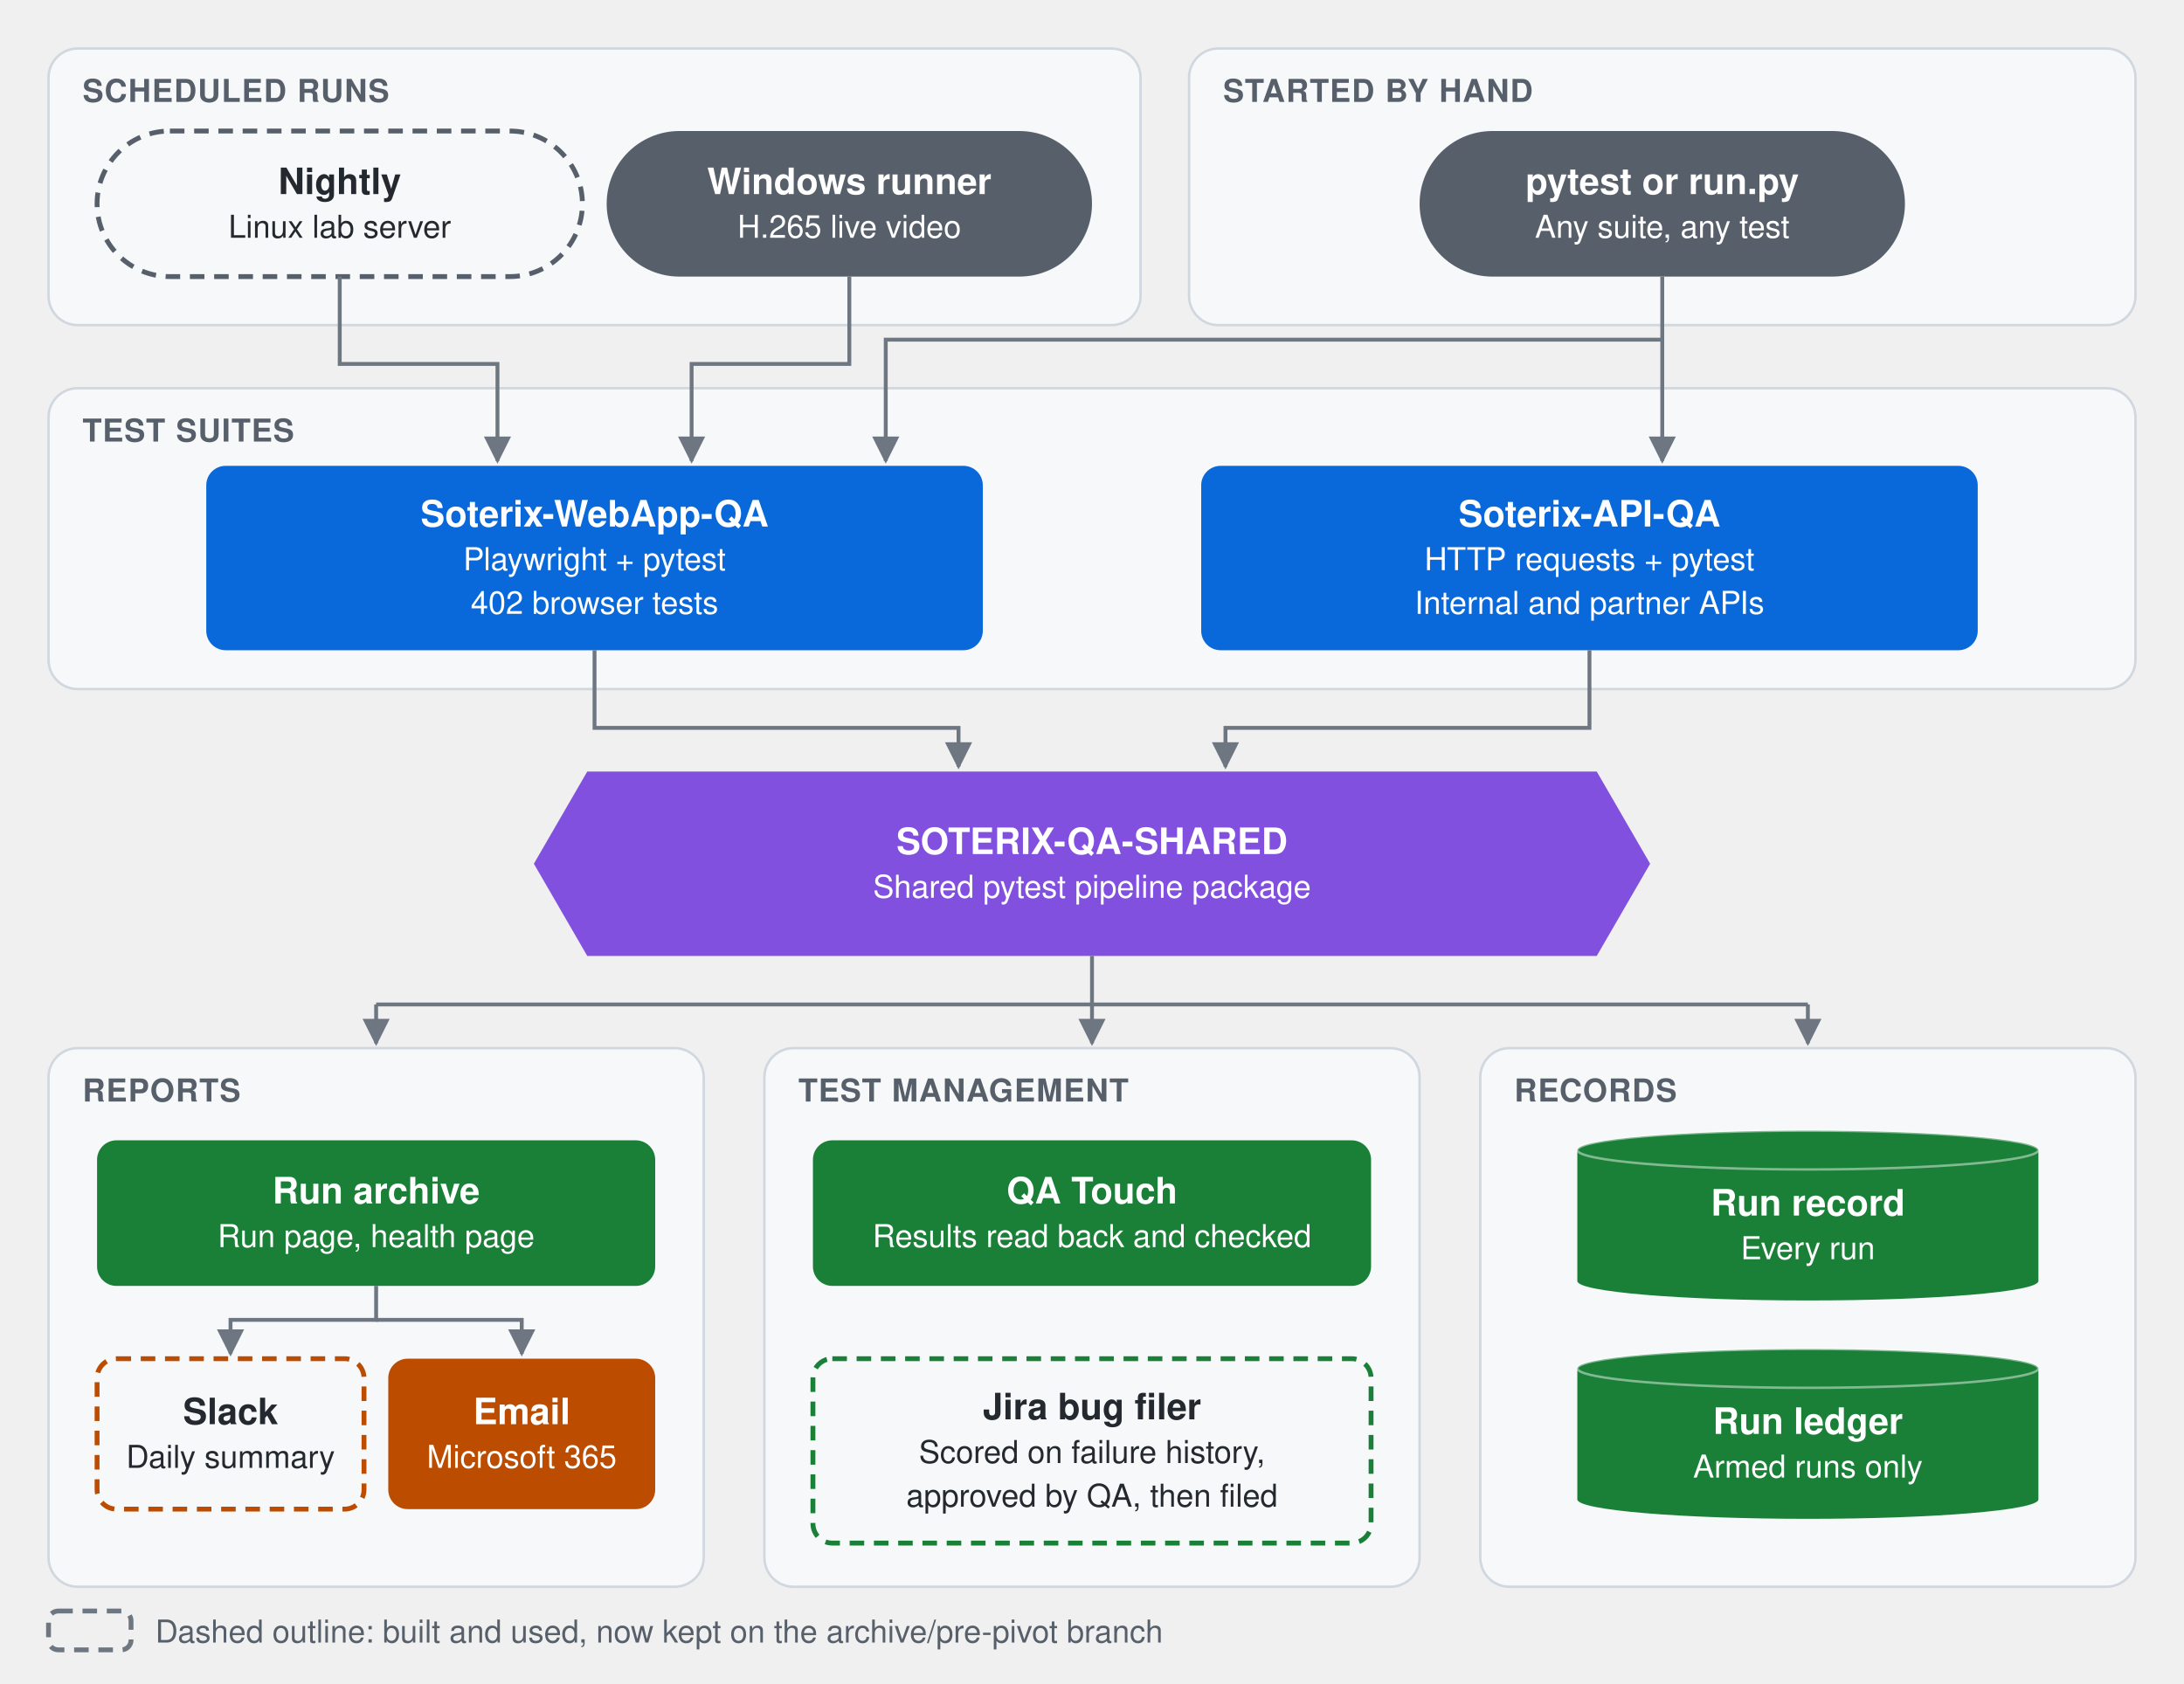
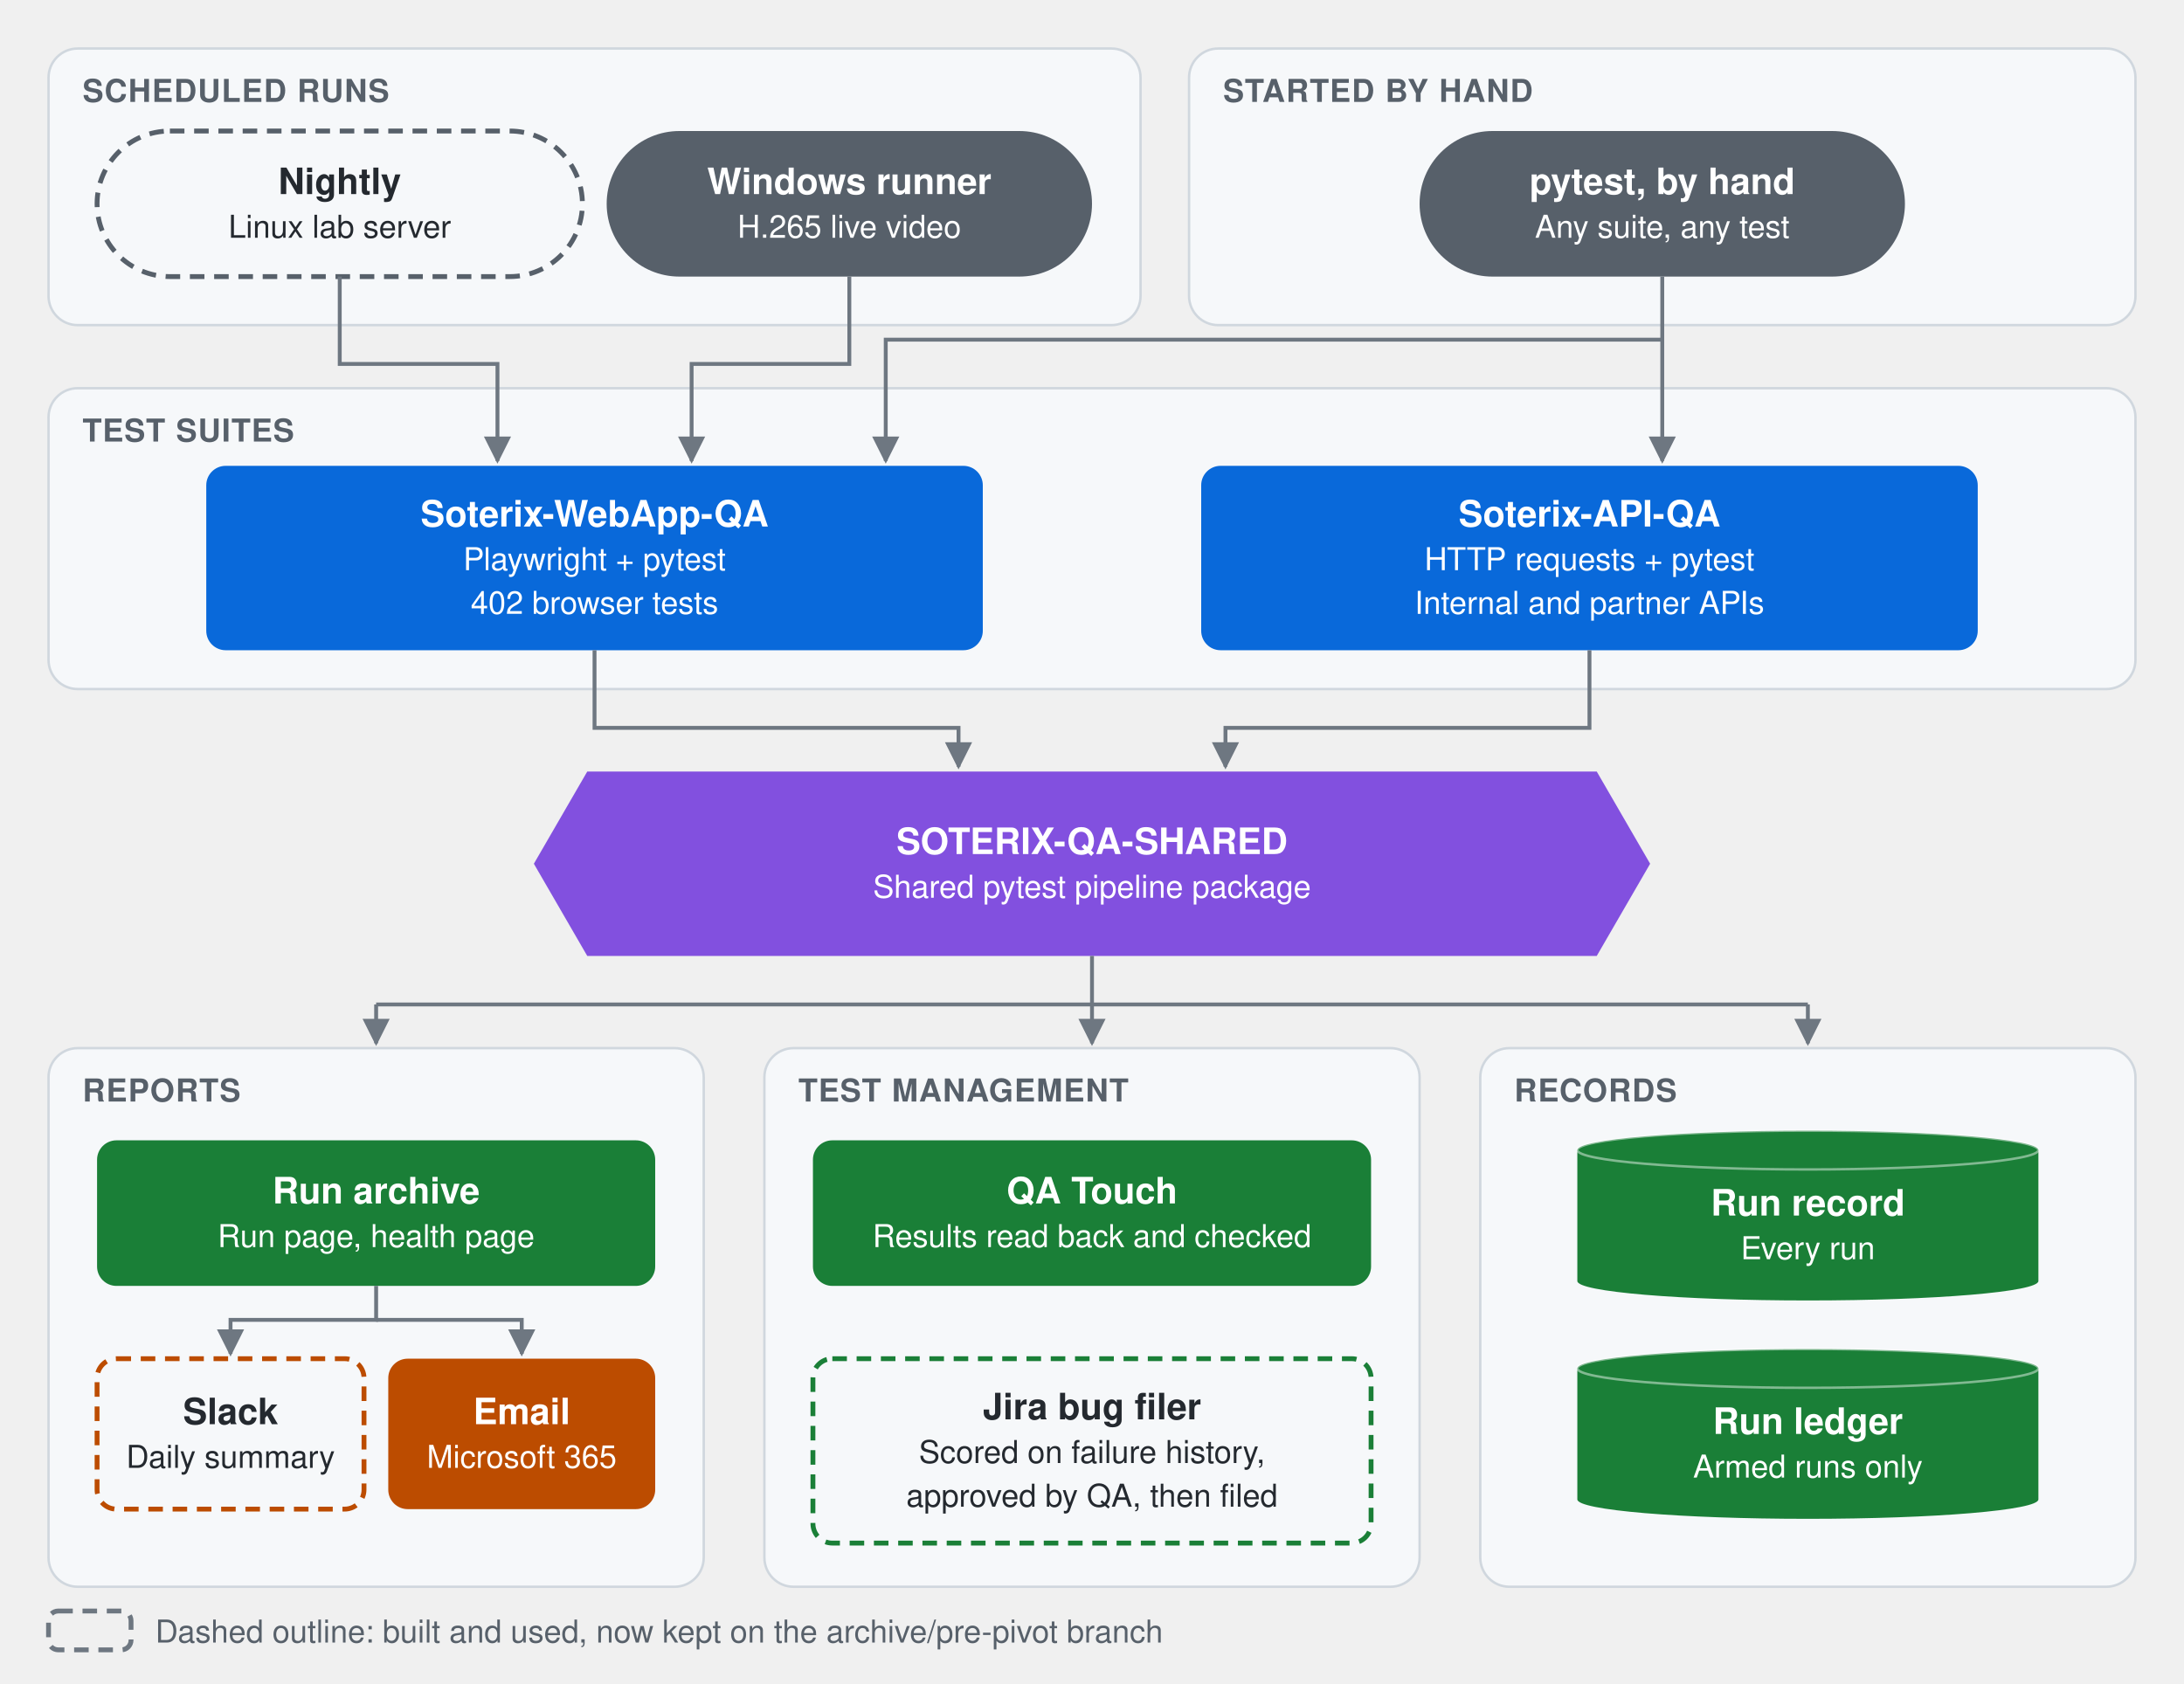
<svg xmlns="http://www.w3.org/2000/svg" width="900" height="694" viewBox="0 0 900 694" font-family="-apple-system, 'Segoe UI', Helvetica, Arial, sans-serif" role="img" aria-label="A Windows runner and, earlier, a Linux nightly ran the browser suite; a person can start either suite. Both run through the shared pytest pipeline, which produces the run archive, email reports, the QA Touch upload and run records. The nightly, the Slack post and the Jira bug filer are kept on the archive branch.">
  <defs>
    <marker id="arrow" viewBox="0 0 10 10" refX="9" refY="5" markerWidth="7" markerHeight="7" orient="auto-start-reverse">
      <path d="M0,0 L10,5 L0,10 z" fill="#6e7781" />
    </marker>
  </defs>
  <rect x="20" y="20" width="450" height="114" rx="12" fill="#f6f8fa" stroke="#d0d7de" />
  <text x="34" y="42" font-size="13" font-weight="600" fill="#57606a" letter-spacing="0.4">SCHEDULED RUNS</text>
  <rect x="40" y="54" width="200" height="60" rx="30.0" fill="none" stroke="#57606a" stroke-width="2" stroke-dasharray="6 4" />
  <text x="140.0" y="80.0" text-anchor="middle" font-size="15" font-weight="600" fill="#24292f">Nightly</text>
  <text x="140.0" y="98.0" text-anchor="middle" font-size="13" font-weight="400" fill="#24292f">Linux lab server</text>
  <rect x="250" y="54" width="200" height="60" rx="30.0" fill="#57606a" />
  <text x="350.0" y="80.0" text-anchor="middle" font-size="15" font-weight="600" fill="#ffffff">Windows runner</text>
  <text x="350.0" y="98.0" text-anchor="middle" font-size="13" font-weight="400" fill="#ffffff">H.265 live video</text>
  <rect x="490" y="20" width="390" height="114" rx="12" fill="#f6f8fa" stroke="#d0d7de" />
  <text x="504" y="42" font-size="13" font-weight="600" fill="#57606a" letter-spacing="0.4">STARTED BY HAND</text>
  <rect x="585" y="54" width="200" height="60" rx="30.0" fill="#57606a" />
-   <text x="685.0" y="80.0" text-anchor="middle" font-size="15" font-weight="600" fill="#ffffff">pytest or run.py</text>
+   <text x="685.0" y="80.0" text-anchor="middle" font-size="15" font-weight="600" fill="#ffffff">pytest, by hand</text>
  <text x="685.0" y="98.0" text-anchor="middle" font-size="13" font-weight="400" fill="#ffffff">Any suite, any test</text>
  <rect x="20" y="160" width="860" height="124" rx="12" fill="#f6f8fa" stroke="#d0d7de" />
  <text x="34" y="182" font-size="13" font-weight="600" fill="#57606a" letter-spacing="0.4">TEST SUITES</text>
  <rect x="85" y="192" width="320" height="76" rx="8" fill="#0969da" />
  <text x="245.0" y="217.0" text-anchor="middle" font-size="15" font-weight="600" fill="#ffffff">Soterix-WebApp-QA</text>
  <text x="245.0" y="235.0" text-anchor="middle" font-size="13" font-weight="400" fill="#ffffff">Playwright + pytest</text>
  <text x="245.0" y="253.0" text-anchor="middle" font-size="13" font-weight="400" fill="#ffffff">402 browser tests</text>
  <rect x="495" y="192" width="320" height="76" rx="8" fill="#0969da" />
  <text x="655.0" y="217.0" text-anchor="middle" font-size="15" font-weight="600" fill="#ffffff">Soterix-API-QA</text>
  <text x="655.0" y="235.0" text-anchor="middle" font-size="13" font-weight="400" fill="#ffffff">HTTP requests + pytest</text>
  <text x="655.0" y="253.0" text-anchor="middle" font-size="13" font-weight="400" fill="#ffffff">Internal and partner APIs</text>
  <polygon points="242.0,318 658.0,318 680.0,356.0 658.0,394 242.0,394 220.0,356.0" fill="#8250df" />
  <text x="450" y="352.0" text-anchor="middle" font-size="15" font-weight="600" fill="#ffffff">SOTERIX-QA-SHARED</text>
  <text x="450" y="370.0" text-anchor="middle" font-size="13" font-weight="400" fill="#ffffff">Shared pytest pipeline package</text>
  <rect x="20" y="432" width="270" height="222" rx="12" fill="#f6f8fa" stroke="#d0d7de" />
  <text x="34" y="454" font-size="13" font-weight="600" fill="#57606a" letter-spacing="0.4">REPORTS</text>
  <rect x="315" y="432" width="270" height="222" rx="12" fill="#f6f8fa" stroke="#d0d7de" />
  <text x="329" y="454" font-size="13" font-weight="600" fill="#57606a" letter-spacing="0.4">TEST MANAGEMENT</text>
  <rect x="610" y="432" width="270" height="222" rx="12" fill="#f6f8fa" stroke="#d0d7de" />
  <text x="624" y="454" font-size="13" font-weight="600" fill="#57606a" letter-spacing="0.4">RECORDS</text>
  <rect x="40" y="470" width="230" height="60" rx="8" fill="#1a7f37" />
  <text x="155.0" y="496.0" text-anchor="middle" font-size="15" font-weight="600" fill="#ffffff">Run archive</text>
  <text x="155.0" y="514.0" text-anchor="middle" font-size="13" font-weight="400" fill="#ffffff">Run page, health page</text>
  <rect x="40" y="560" width="110" height="62" rx="8" fill="none" stroke="#bc4c00" stroke-width="2" stroke-dasharray="6 4" />
  <text x="95.0" y="587.0" text-anchor="middle" font-size="15" font-weight="600" fill="#24292f">Slack</text>
  <text x="95.0" y="605.0" text-anchor="middle" font-size="13" font-weight="400" fill="#24292f">Daily summary</text>
  <rect x="160" y="560" width="110" height="62" rx="8" fill="#bc4c00" />
  <text x="215.0" y="587.0" text-anchor="middle" font-size="15" font-weight="600" fill="#ffffff">Email</text>
  <text x="215.0" y="605.0" text-anchor="middle" font-size="13" font-weight="400" fill="#ffffff">Microsoft 365</text>
  <rect x="335" y="470" width="230" height="60" rx="8" fill="#1a7f37" />
  <text x="450.0" y="496.0" text-anchor="middle" font-size="15" font-weight="600" fill="#ffffff">QA Touch</text>
  <text x="450.0" y="514.0" text-anchor="middle" font-size="13" font-weight="400" fill="#ffffff">Results read back and checked</text>
  <rect x="335" y="560" width="230" height="76" rx="8" fill="none" stroke="#1a7f37" stroke-width="2" stroke-dasharray="6 4" />
  <text x="450.0" y="585.0" text-anchor="middle" font-size="15" font-weight="600" fill="#24292f">Jira bug filer</text>
  <text x="450.0" y="603.0" text-anchor="middle" font-size="13" font-weight="400" fill="#24292f">Scored on failure history,</text>
  <text x="450.0" y="621.0" text-anchor="middle" font-size="13" font-weight="400" fill="#24292f">approved by QA, then filed</text>
  <path d="M650,474 L650,528 A95.0,8 0 0 0 840,528 L840,474 Z" fill="#1a7f37" />
  <ellipse cx="745.0" cy="474" rx="95.0" ry="8" fill="#1a7f37" stroke="#ffffff" stroke-opacity="0.45" />
  <text x="745.0" y="501.0" text-anchor="middle" font-size="15" font-weight="600" fill="#ffffff">Run record</text>
  <text x="745.0" y="519.0" text-anchor="middle" font-size="13" font-weight="400" fill="#ffffff">Every run</text>
  <path d="M650,564 L650,618 A95.0,8 0 0 0 840,618 L840,564 Z" fill="#1a7f37" />
  <ellipse cx="745.0" cy="564" rx="95.0" ry="8" fill="#1a7f37" stroke="#ffffff" stroke-opacity="0.45" />
  <text x="745.0" y="591.0" text-anchor="middle" font-size="15" font-weight="600" fill="#ffffff">Run ledger</text>
  <text x="745.0" y="609.0" text-anchor="middle" font-size="13" font-weight="400" fill="#ffffff">Armed runs only</text>
  <path d="M140,114 L140,150 L205,150 L205,190" fill="none" stroke="#6e7781" stroke-width="1.6" marker-end="url(#arrow)" />
  <path d="M350,114 L350,150 L285,150 L285,190" fill="none" stroke="#6e7781" stroke-width="1.6" marker-end="url(#arrow)" />
  <path d="M685,114 L685,190" fill="none" stroke="#6e7781" stroke-width="1.6" marker-end="url(#arrow)" />
  <path d="M685,140 L365,140 L365,190" fill="none" stroke="#6e7781" stroke-width="1.6" marker-end="url(#arrow)" />
  <path d="M245,268 L245,300 L395,300 L395,316" fill="none" stroke="#6e7781" stroke-width="1.6" marker-end="url(#arrow)" />
  <path d="M655,268 L655,300 L505,300 L505,316" fill="none" stroke="#6e7781" stroke-width="1.6" marker-end="url(#arrow)" />
  <path d="M450,394 L450,414 M155,414 L745,414" fill="none" stroke="#6e7781" stroke-width="1.6" />
  <path d="M155,414 L155,430" fill="none" stroke="#6e7781" stroke-width="1.6" marker-end="url(#arrow)" />
  <path d="M450,414 L450,430" fill="none" stroke="#6e7781" stroke-width="1.6" marker-end="url(#arrow)" />
  <path d="M745,414 L745,430" fill="none" stroke="#6e7781" stroke-width="1.6" marker-end="url(#arrow)" />
  <path d="M155,530 L155,544 L95,544 L95,558" fill="none" stroke="#6e7781" stroke-width="1.6" marker-end="url(#arrow)" />
  <path d="M155,544 L215,544 L215,558" fill="none" stroke="#6e7781" stroke-width="1.6" marker-end="url(#arrow)" />
  <rect x="20" y="664" width="34" height="16" rx="4" fill="none" stroke="#6e7781" stroke-width="2" stroke-dasharray="6 4" />
  <text x="64" y="677" font-size="13" fill="#57606a">Dashed outline: built and used, now kept on the archive/pre-pivot branch</text>
</svg>
